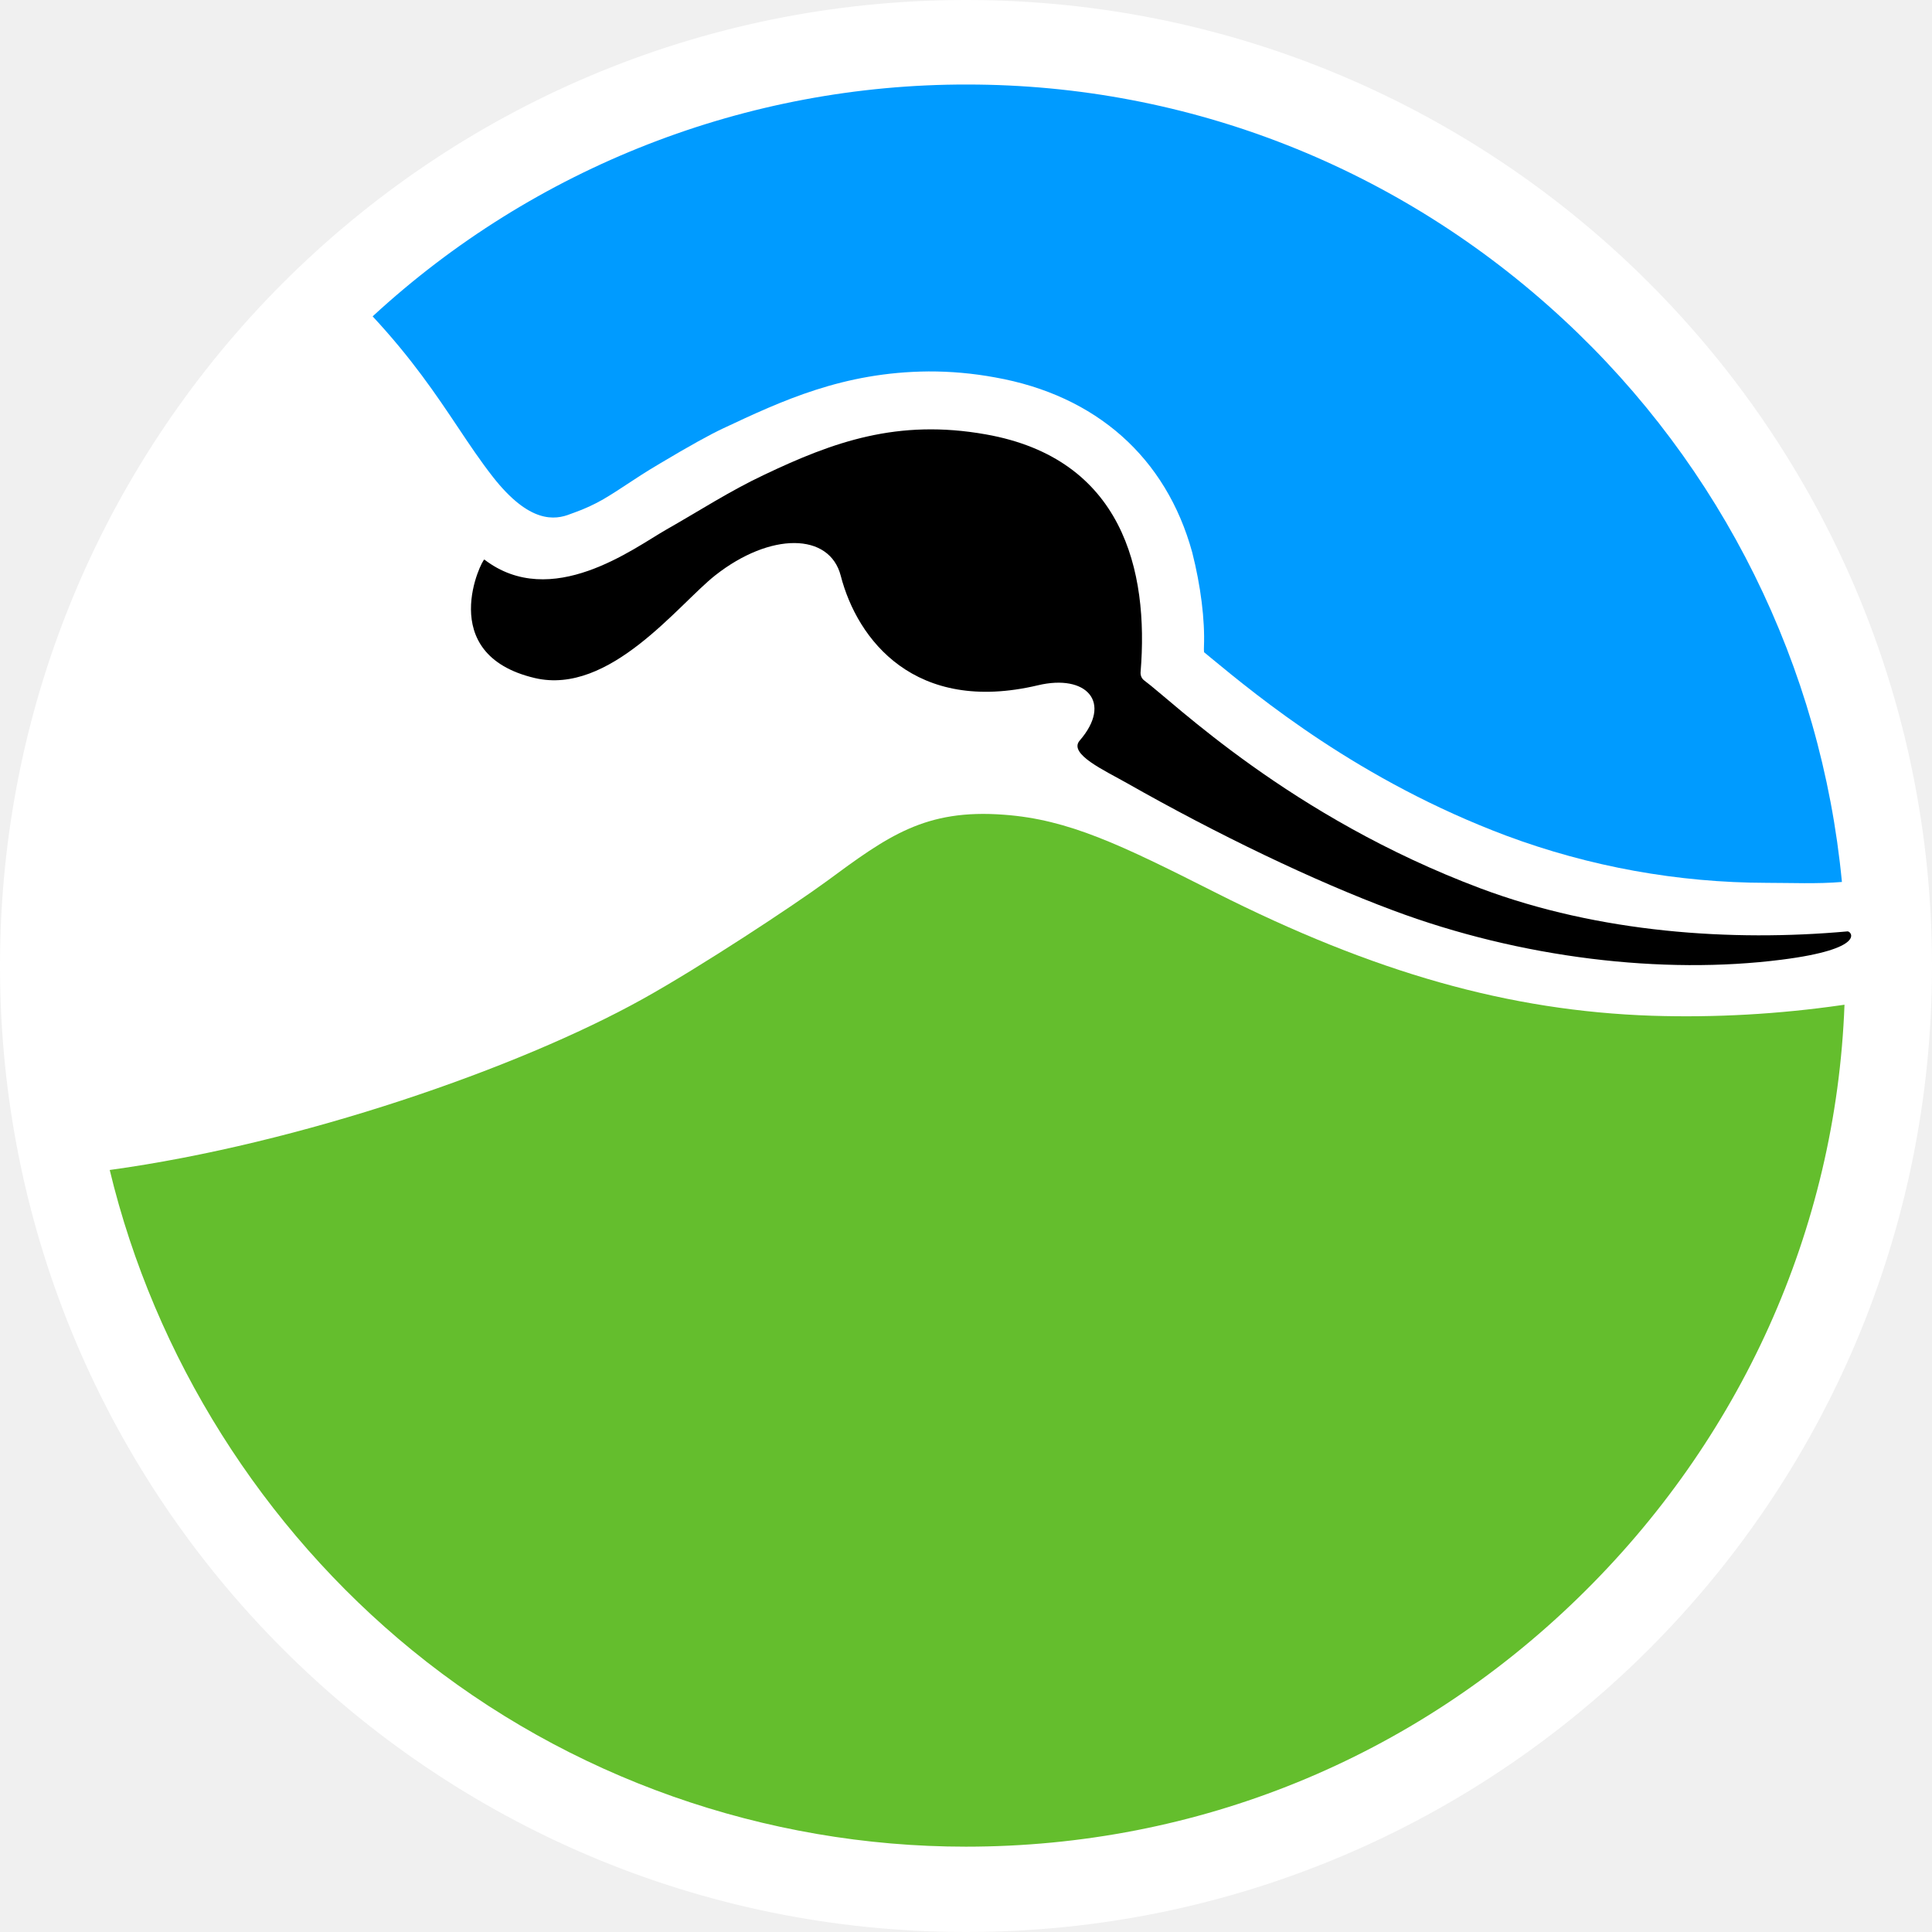
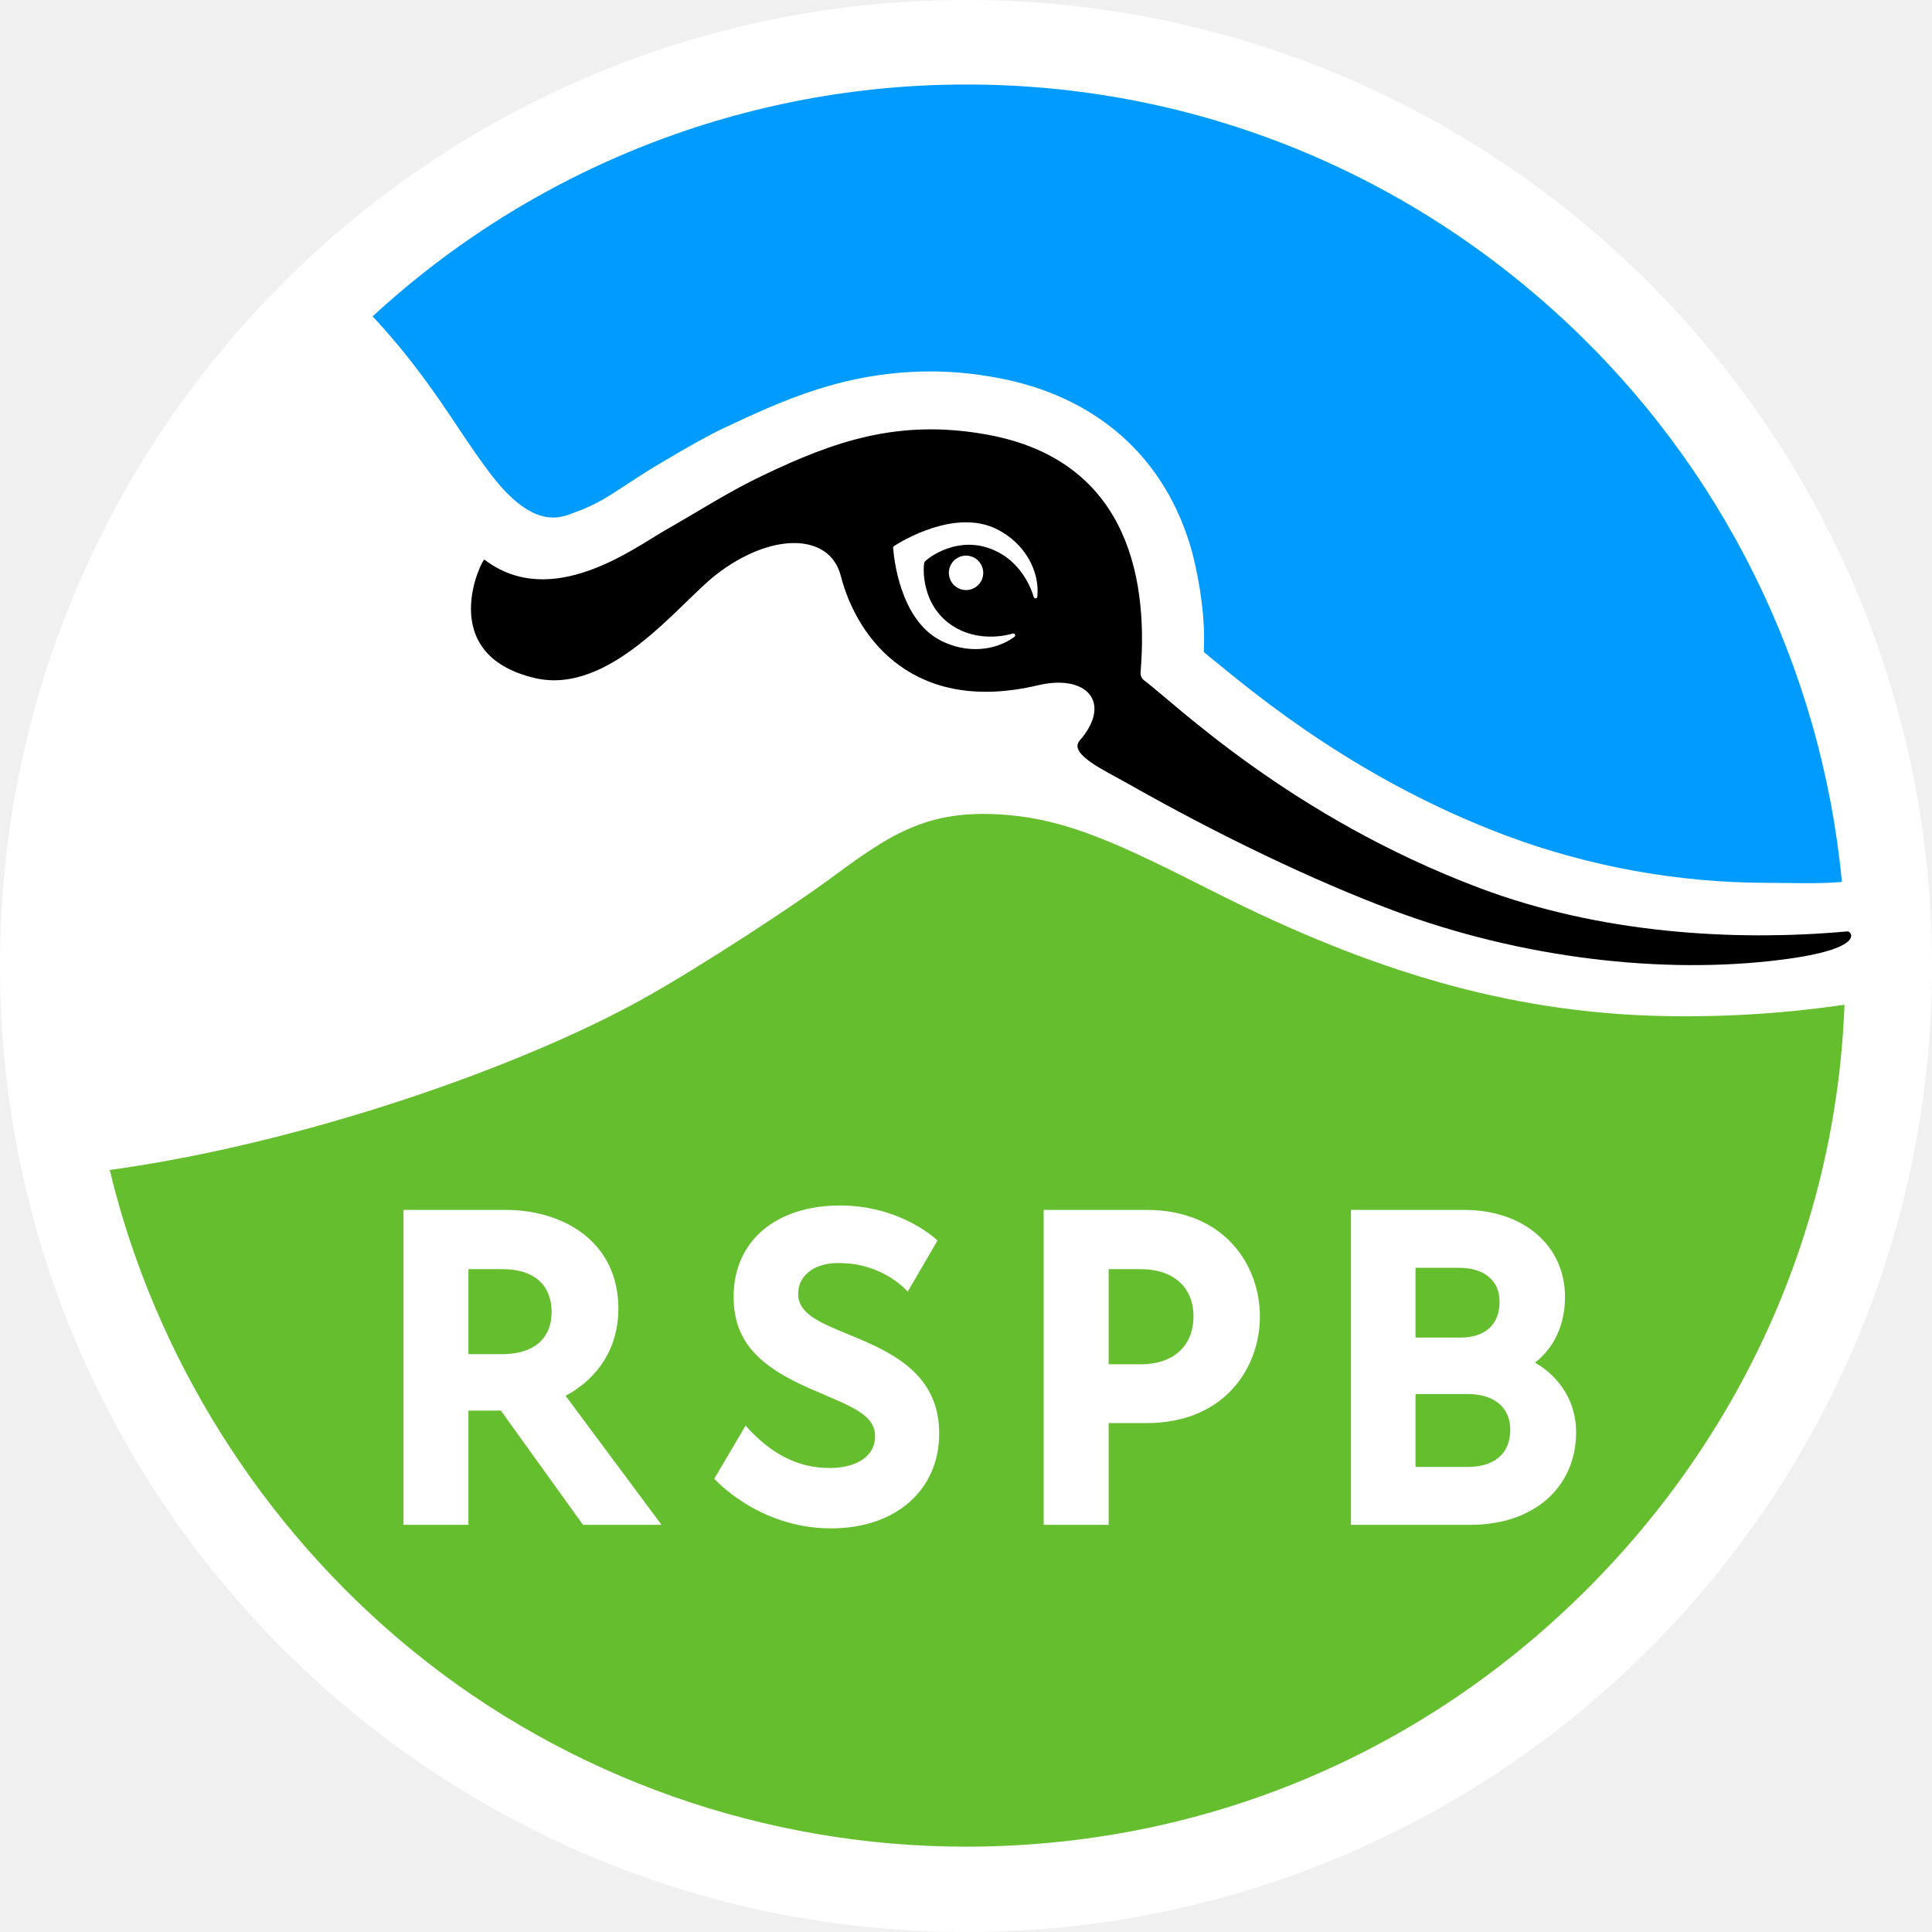
<svg xmlns="http://www.w3.org/2000/svg" width="24" height="24" viewBox="0 0 24 24" aria-hidden="true" role="img">
  <path d="M12 24C18.628 24 24 18.628 24 12C24 5.373 18.628 0 12 0C5.373 0 0 5.373 0 12C0 18.628 5.373 24 12 24Z" fill="white" />
  <path d="M14.957 8.102L14.966 8.109L15.037 8.168C15.64 8.665 16.894 9.699 18.711 10.381C19.747 10.767 20.843 10.965 21.948 10.967C22.258 10.967 22.571 10.982 22.881 10.956C22.625 8.28 21.392 5.791 19.418 3.965C17.395 2.09 14.776 1.05 12.016 1.05C9.279 1.045 6.641 2.074 4.629 3.93C5.119 4.457 5.419 4.905 5.686 5.304C5.832 5.523 5.97 5.729 6.125 5.927C6.576 6.501 6.891 6.464 7.089 6.384L7.133 6.368C7.26 6.323 7.382 6.267 7.498 6.2C7.617 6.129 7.703 6.073 7.793 6.013C7.896 5.945 8.012 5.868 8.196 5.759C8.57 5.536 8.82 5.398 8.98 5.323C9.713 4.979 10.472 4.623 11.534 4.614C11.811 4.613 12.088 4.638 12.36 4.688C13.616 4.911 14.486 5.683 14.81 6.861C14.916 7.277 14.969 7.702 14.956 8.031C14.955 8.054 14.955 8.078 14.957 8.102Z" fill="#009BFF" />
  <path d="M1.363 14.534C1.922 16.857 3.258 18.981 5.122 20.502C7.061 22.084 9.507 22.94 11.998 22.94C14.874 22.94 17.557 21.843 19.607 19.847C21.618 17.891 22.808 15.28 22.913 12.481L22.878 12.486C22.098 12.598 21.31 12.643 20.523 12.618C18.748 12.558 17.073 12.085 15.09 11.083C13.92 10.492 13.274 10.18 12.474 10.121C11.491 10.046 11.029 10.387 10.265 10.95C9.852 11.252 8.701 12.012 7.98 12.412C6.442 13.267 3.735 14.208 1.363 14.534Z" fill="#64BE2D" />
-   <path d="M22.129 11.922C20.658 12.109 18.896 11.905 17.302 11.308C16.316 10.94 15.121 10.365 14.001 9.729C13.724 9.572 13.269 9.366 13.412 9.2C13.824 8.724 13.496 8.369 12.893 8.513C11.365 8.875 10.649 7.947 10.444 7.152C10.305 6.614 9.569 6.609 8.885 7.147C8.426 7.509 7.575 8.641 6.644 8.423C5.386 8.127 5.995 6.934 6.017 6.951C6.849 7.588 7.873 6.81 8.27 6.583C8.675 6.353 9.068 6.098 9.491 5.899C10.352 5.489 11.15 5.201 12.246 5.396C13.945 5.696 14.273 7.083 14.169 8.346C14.167 8.366 14.17 8.387 14.177 8.405C14.185 8.424 14.197 8.44 14.213 8.452C14.578 8.721 16.024 10.148 18.395 11.037C19.866 11.588 21.512 11.7 22.951 11.57C22.997 11.566 23.197 11.787 22.129 11.922Z" fill="black" />
+   <path d="M22.129 11.922C20.658 12.109 18.896 11.905 17.302 11.308C16.316 10.94 15.121 10.365 14.001 9.729C13.724 9.572 13.269 9.366 13.412 9.2C13.824 8.724 13.496 8.369 12.893 8.513C11.365 8.875 10.649 7.947 10.444 7.152C10.305 6.614 9.569 6.609 8.885 7.147C8.426 7.509 7.575 8.641 6.644 8.423C5.386 8.127 5.995 6.934 6.017 6.951C6.849 7.588 7.873 6.81 8.27 6.583C8.675 6.353 9.068 6.098 9.491 5.899C10.352 5.489 11.15 5.201 12.246 5.396C13.945 5.696 14.273 7.083 14.169 8.346C14.167 8.366 14.17 8.387 14.177 8.405C14.185 8.424 14.197 8.44 14.213 8.452C14.578 8.721 16.024 10.148 18.395 11.037C19.866 11.588 21.512 11.7 22.951 11.57C22.997 11.566 23.197 11.787 22.129 11.922ZM11.105 6.785C11.102 6.787 11.099 6.79 11.097 6.794C11.095 6.797 11.095 6.801 11.095 6.806C11.103 6.916 11.175 7.696 11.686 7.957C12.001 8.119 12.358 8.09 12.602 7.911C12.606 7.908 12.609 7.903 12.61 7.898C12.611 7.892 12.611 7.887 12.608 7.882C12.606 7.877 12.602 7.873 12.597 7.871C12.592 7.869 12.586 7.868 12.581 7.87C12.388 7.926 12.125 7.932 11.896 7.811C11.424 7.562 11.467 7.017 11.484 6.983C11.501 6.949 11.922 6.607 12.401 6.86C12.639 6.984 12.784 7.219 12.841 7.416C12.842 7.421 12.846 7.426 12.85 7.429C12.855 7.432 12.86 7.433 12.865 7.433C12.871 7.432 12.876 7.43 12.88 7.426C12.883 7.422 12.886 7.417 12.886 7.412C12.918 7.09 12.729 6.751 12.392 6.578C11.871 6.31 11.199 6.723 11.105 6.784V6.785ZM12.214 7.123C12.216 7.081 12.204 7.039 12.182 7.003C12.16 6.967 12.127 6.939 12.088 6.921C12.05 6.904 12.007 6.898 11.965 6.905C11.924 6.912 11.885 6.931 11.854 6.96C11.823 6.989 11.802 7.027 11.792 7.068C11.783 7.109 11.786 7.153 11.801 7.192C11.816 7.232 11.842 7.266 11.877 7.29C11.911 7.315 11.952 7.329 11.995 7.33C12.051 7.331 12.106 7.311 12.147 7.272C12.188 7.233 12.212 7.18 12.214 7.123Z" fill="black" />
+   <path d="M7.682 16.26C7.682 15.411 6.981 15.03 6.285 15.03H5.012V18.942H5.819V17.523H6.222L7.242 18.942H8.218L7.026 17.339C7.444 17.116 7.682 16.727 7.682 16.26ZM5.819 15.766H6.247C6.632 15.766 6.852 15.961 6.852 16.299C6.852 16.631 6.628 16.822 6.236 16.822H5.819V15.766Z" fill="white" />
+   <path d="M10.647 16.621L10.541 16.577C10.153 16.419 9.915 16.31 9.915 16.071C9.915 15.855 10.102 15.693 10.402 15.69C10.973 15.682 11.276 16.046 11.276 16.046L11.646 15.41C11.646 15.41 11.204 14.976 10.437 14.975C9.633 14.975 9.113 15.42 9.113 16.11C9.113 16.734 9.523 17.028 10.182 17.301L10.279 17.343C10.657 17.505 10.871 17.609 10.871 17.845C10.871 18.088 10.641 18.234 10.316 18.236C9.901 18.239 9.563 18.049 9.262 17.709L8.873 18.369C8.873 18.369 9.415 18.983 10.316 18.986C11.124 18.989 11.667 18.513 11.667 17.807C11.667 17.107 11.141 16.828 10.647 16.621Z" fill="white" />
+   <path d="M14.244 15.03H12.965V18.942H13.772V17.678H14.244C15.211 17.678 15.651 16.992 15.651 16.354C15.651 15.717 15.211 15.03 14.244 15.03ZM13.772 15.766H14.171C14.575 15.766 14.826 15.991 14.826 16.35C14.826 16.72 14.575 16.948 14.171 16.948H13.772V15.766Z" fill="white" />
+   <path d="M19.069 16.927C19.31 16.738 19.441 16.453 19.441 16.11C19.441 15.474 18.926 15.03 18.189 15.03H16.782V18.942H18.267C19.052 18.942 19.579 18.479 19.579 17.79C19.58 17.43 19.391 17.114 19.069 16.927ZM17.584 17.317H18.228C18.562 17.317 18.761 17.484 18.761 17.762C18.761 18.055 18.567 18.223 18.228 18.223H17.584V17.317ZM18.139 16.616H17.584V15.749H18.123C18.439 15.749 18.628 15.907 18.628 16.171C18.628 16.454 18.45 16.616 18.139 16.616Z" fill="white" />
</svg>
